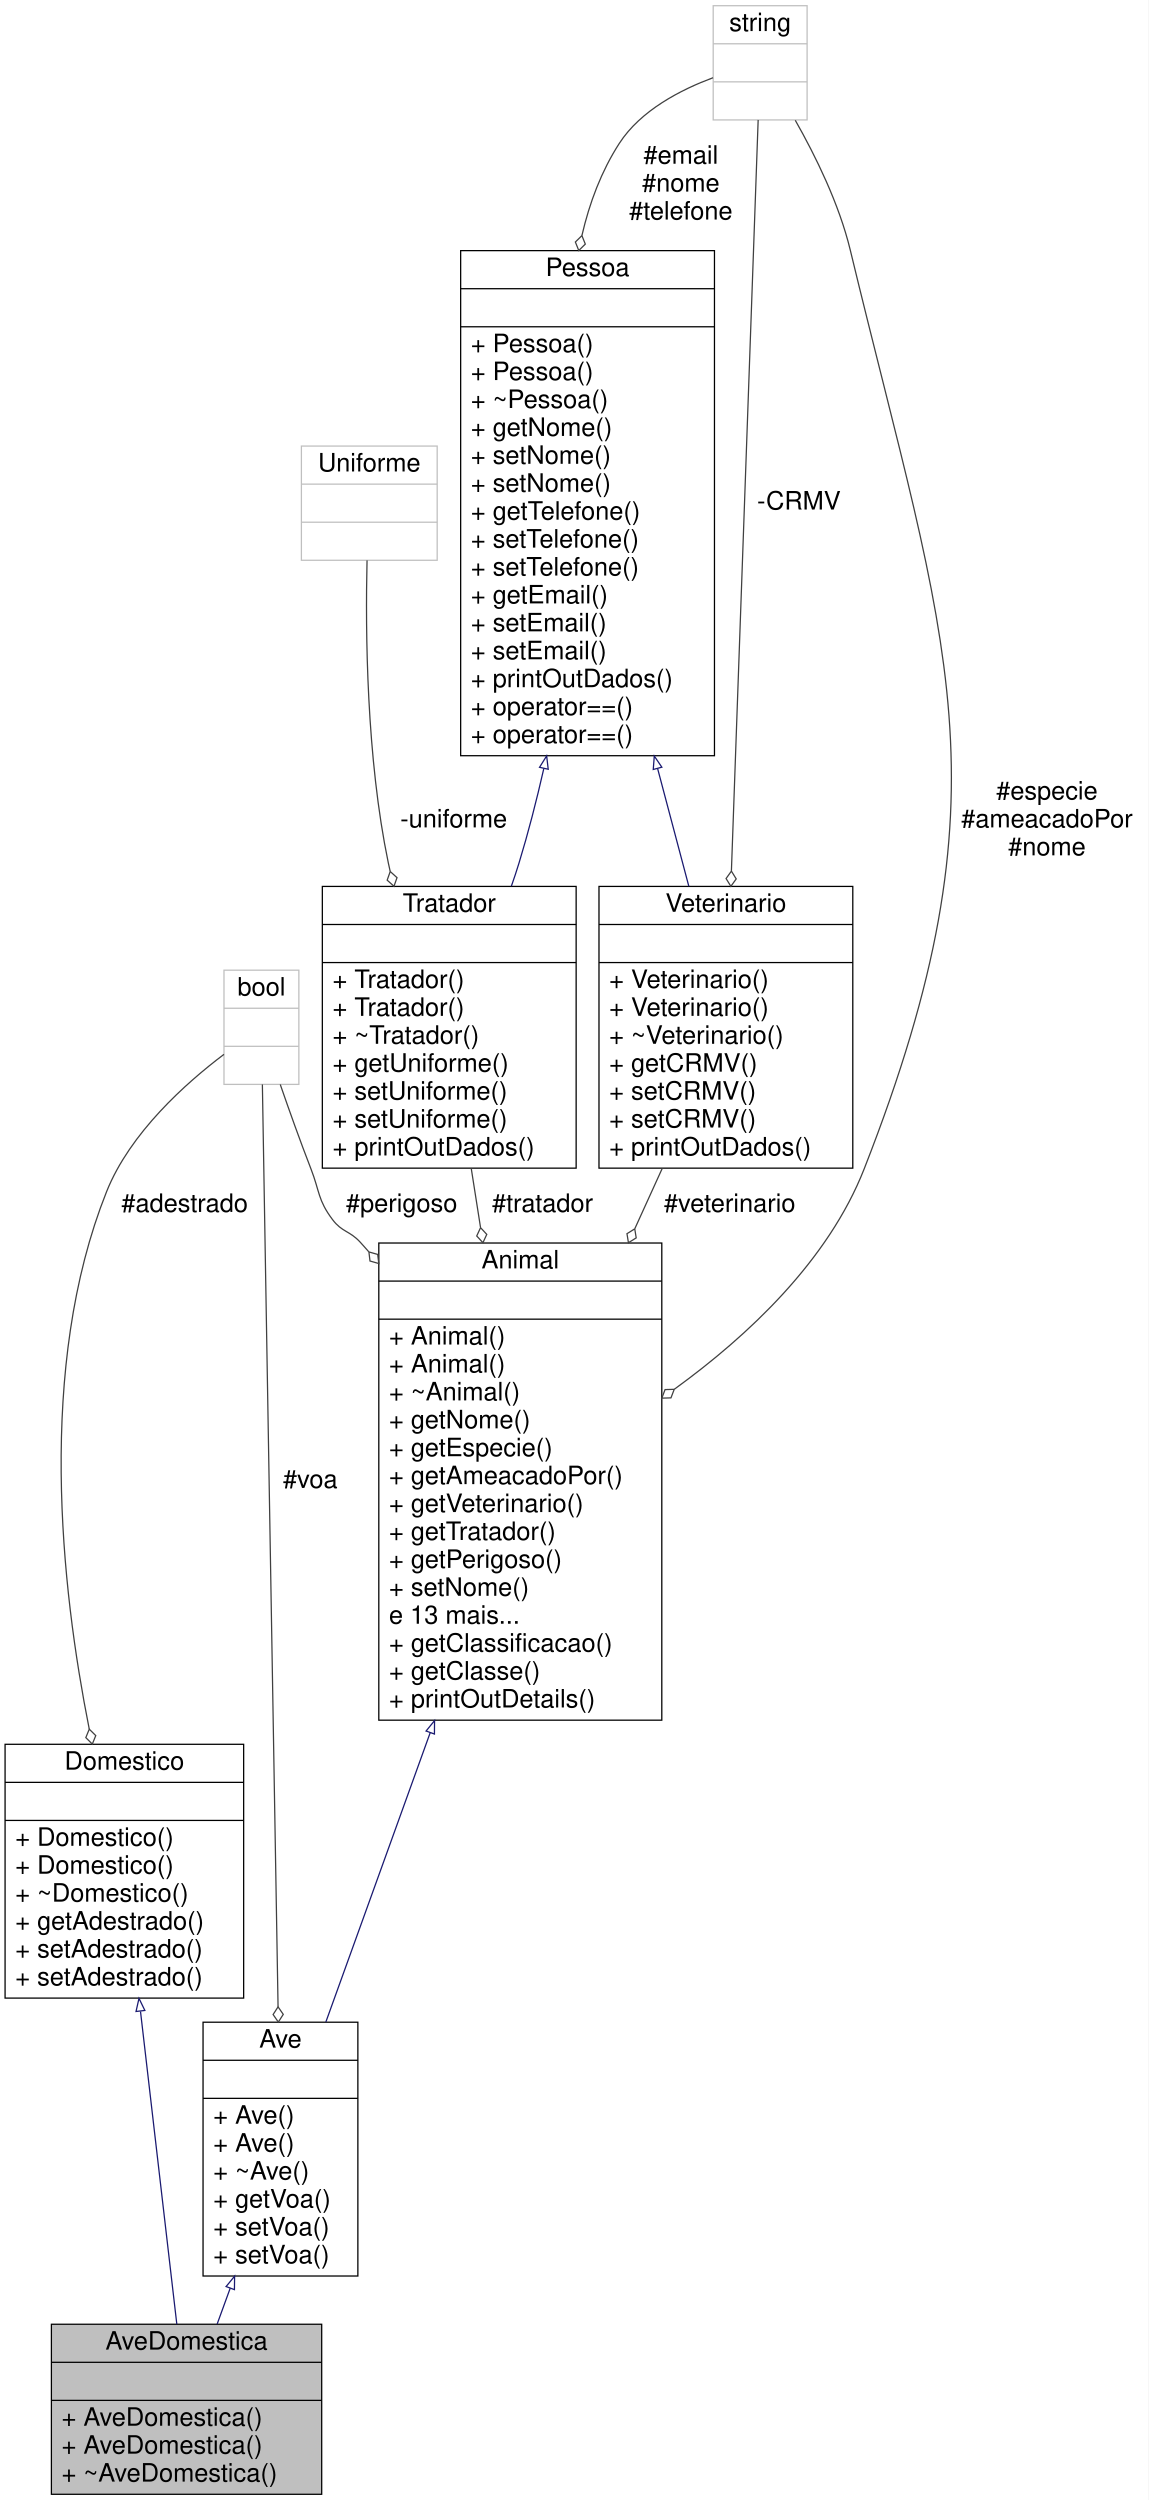
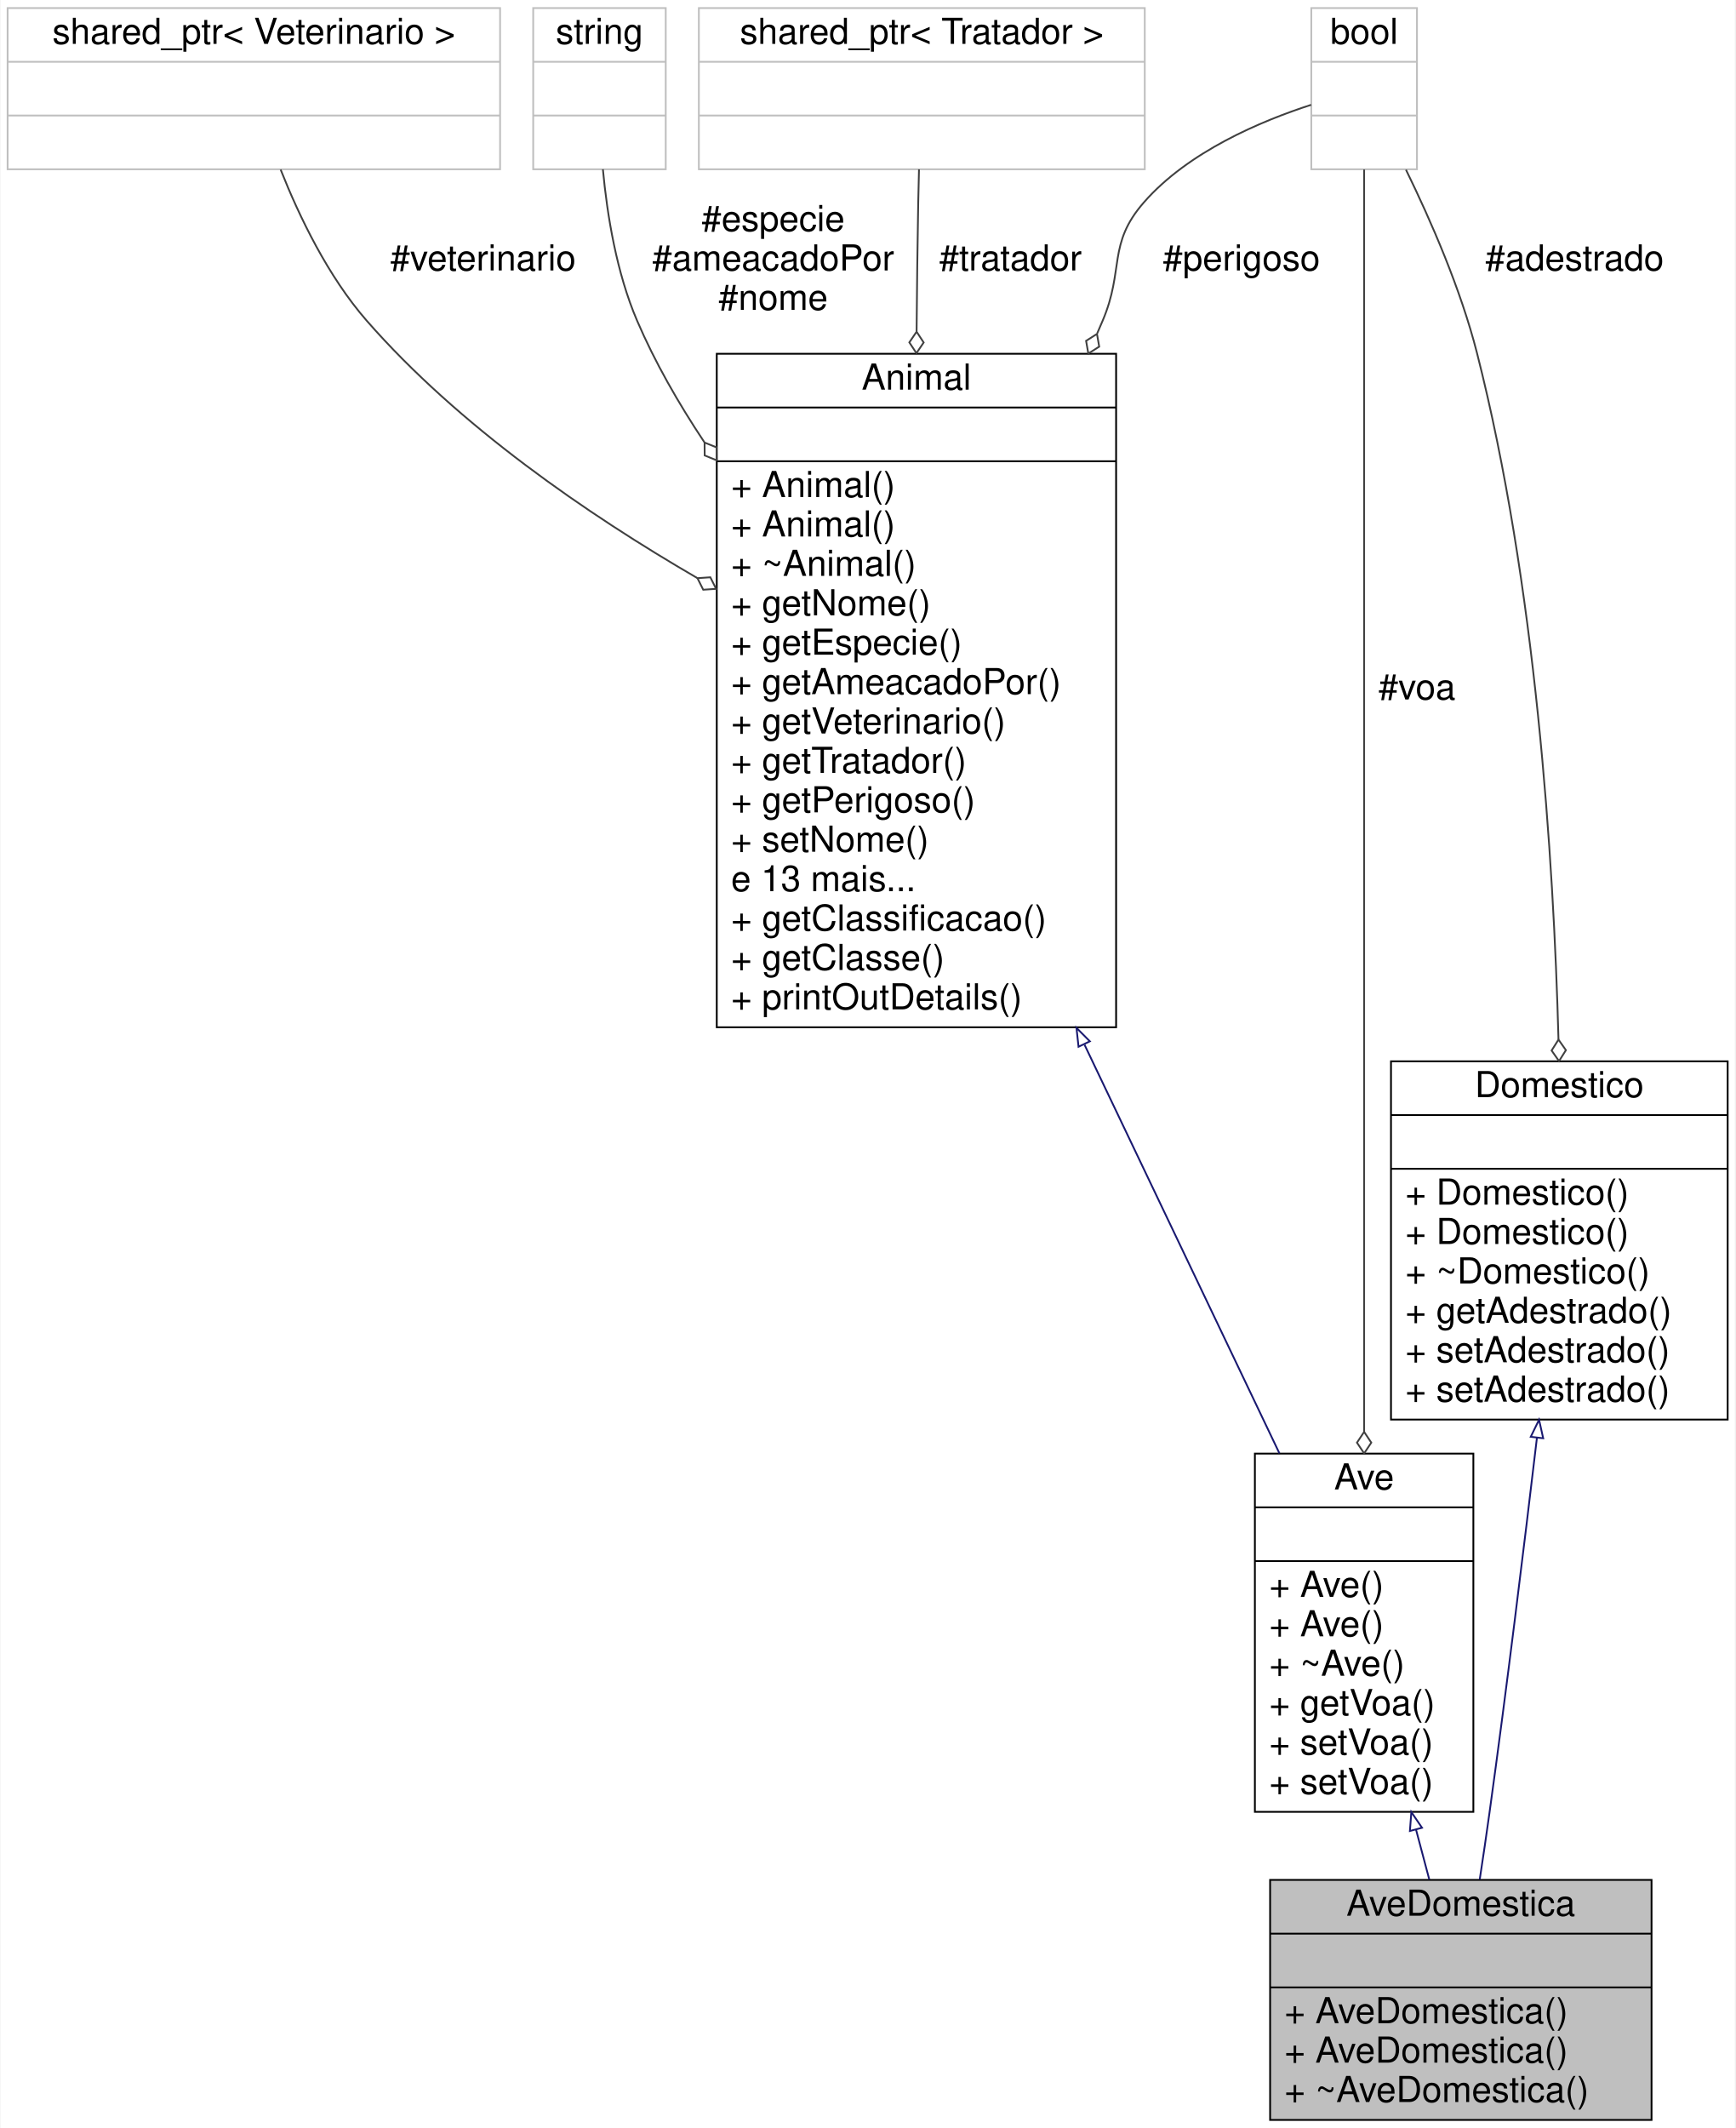
- <svg xmlns="http://www.w3.org/2000/svg" xmlns:xlink="http://www.w3.org/1999/xlink" width="905pt" height="1970pt" viewBox="0.00 0.00 905.00 1970.00">
-   <g id="graph0" class="graph" transform="scale(1 1) rotate(0) translate(4 1966)">
-     <polygon fill="white" stroke="transparent" points="-4,4 -4,-1966 901,-1966 901,4 -4,4" />
+ <svg xmlns="http://www.w3.org/2000/svg" xmlns:xlink="http://www.w3.org/1999/xlink" width="969pt" height="1188pt" viewBox="0.00 0.00 968.50 1188.00">
+   <g id="graph0" class="graph" transform="scale(1 1) rotate(0) translate(4 1184)">
+     <polygon fill="white" stroke="transparent" points="-4,4 -4,-1184 964.5,-1184 964.5,4 -4,4" />
    <g id="node1" class="node">
      <g id="a_node1">
        <a xlink:title="Implementação de animal com Classe e Categoria.">
-           <polygon fill="#bfbfbf" stroke="black" points="36.5,-0.5 36.5,-134.5 249.5,-134.5 249.5,-0.5 36.5,-0.5" />
-           <text text-anchor="middle" x="143" y="-114.5" font-family="Helvetica,sans-Serif" font-size="20.00">AveDomestica</text>
-           <polyline fill="none" stroke="black" points="36.5,-104.5 249.5,-104.5 " />
-           <text text-anchor="middle" x="143" y="-84.5" font-family="Helvetica,sans-Serif" font-size="20.00"> </text>
-           <polyline fill="none" stroke="black" points="36.5,-74.5 249.5,-74.5 " />
-           <text text-anchor="start" x="44.5" y="-54.5" font-family="Helvetica,sans-Serif" font-size="20.00">+ AveDomestica()</text>
-           <text text-anchor="start" x="44.5" y="-32.5" font-family="Helvetica,sans-Serif" font-size="20.00">+ AveDomestica()</text>
-           <text text-anchor="start" x="44.5" y="-10.5" font-family="Helvetica,sans-Serif" font-size="20.00">+ ~AveDomestica()</text>
+           <polygon fill="#bfbfbf" stroke="black" points="705,-0.5 705,-134.5 918,-134.5 918,-0.5 705,-0.5" />
+           <text text-anchor="middle" x="811.5" y="-114.5" font-family="Helvetica,sans-Serif" font-size="20.00">AveDomestica</text>
+           <polyline fill="none" stroke="black" points="705,-104.5 918,-104.5 " />
+           <text text-anchor="middle" x="811.5" y="-84.5" font-family="Helvetica,sans-Serif" font-size="20.00"> </text>
+           <polyline fill="none" stroke="black" points="705,-74.5 918,-74.5 " />
+           <text text-anchor="start" x="713" y="-54.5" font-family="Helvetica,sans-Serif" font-size="20.00">+ AveDomestica()</text>
+           <text text-anchor="start" x="713" y="-32.5" font-family="Helvetica,sans-Serif" font-size="20.00">+ AveDomestica()</text>
+           <text text-anchor="start" x="713" y="-10.5" font-family="Helvetica,sans-Serif" font-size="20.00">+ ~AveDomestica()</text>
        </a>
      </g>
    </g>
    <g id="node2" class="node">
      <g id="a_node2">
        <a xlink:href="classAve.html" target="_top" xlink:title="Classificação base para Aves.">
-           <polygon fill="white" stroke="black" points="156,-172.5 156,-372.5 278,-372.5 278,-172.5 156,-172.5" />
-           <text text-anchor="middle" x="217" y="-352.5" font-family="Helvetica,sans-Serif" font-size="20.00">Ave</text>
-           <polyline fill="none" stroke="black" points="156,-342.5 278,-342.5 " />
-           <text text-anchor="middle" x="217" y="-322.5" font-family="Helvetica,sans-Serif" font-size="20.00"> </text>
-           <polyline fill="none" stroke="black" points="156,-312.5 278,-312.5 " />
-           <text text-anchor="start" x="164" y="-292.5" font-family="Helvetica,sans-Serif" font-size="20.00">+ Ave()</text>
-           <text text-anchor="start" x="164" y="-270.5" font-family="Helvetica,sans-Serif" font-size="20.00">+ Ave()</text>
-           <text text-anchor="start" x="164" y="-248.5" font-family="Helvetica,sans-Serif" font-size="20.00">+ ~Ave()</text>
-           <text text-anchor="start" x="164" y="-226.5" font-family="Helvetica,sans-Serif" font-size="20.00">+ getVoa()</text>
-           <text text-anchor="start" x="164" y="-204.5" font-family="Helvetica,sans-Serif" font-size="20.00">+ setVoa()</text>
-           <text text-anchor="start" x="164" y="-182.5" font-family="Helvetica,sans-Serif" font-size="20.00">+ setVoa()</text>
+           <polygon fill="white" stroke="black" points="696.5,-172.5 696.5,-372.5 818.5,-372.5 818.5,-172.5 696.5,-172.5" />
+           <text text-anchor="middle" x="757.5" y="-352.5" font-family="Helvetica,sans-Serif" font-size="20.00">Ave</text>
+           <polyline fill="none" stroke="black" points="696.5,-342.5 818.5,-342.5 " />
+           <text text-anchor="middle" x="757.5" y="-322.5" font-family="Helvetica,sans-Serif" font-size="20.00"> </text>
+           <polyline fill="none" stroke="black" points="696.5,-312.5 818.5,-312.5 " />
+           <text text-anchor="start" x="704.5" y="-292.5" font-family="Helvetica,sans-Serif" font-size="20.00">+ Ave()</text>
+           <text text-anchor="start" x="704.5" y="-270.5" font-family="Helvetica,sans-Serif" font-size="20.00">+ Ave()</text>
+           <text text-anchor="start" x="704.5" y="-248.5" font-family="Helvetica,sans-Serif" font-size="20.00">+ ~Ave()</text>
+           <text text-anchor="start" x="704.5" y="-226.5" font-family="Helvetica,sans-Serif" font-size="20.00">+ getVoa()</text>
+           <text text-anchor="start" x="704.5" y="-204.5" font-family="Helvetica,sans-Serif" font-size="20.00">+ setVoa()</text>
+           <text text-anchor="start" x="704.5" y="-182.5" font-family="Helvetica,sans-Serif" font-size="20.00">+ setVoa()</text>
        </a>
      </g>
    </g>
    <g id="edge1" class="edge">
-       <path fill="none" stroke="midnightblue" d="M177.37,-162.8C173.89,-153.23 170.43,-143.75 167.13,-134.69" />
-       <polygon fill="none" stroke="midnightblue" points="174.15,-164.18 180.87,-172.38 180.73,-161.78 174.15,-164.18" />
+       <path fill="none" stroke="midnightblue" d="M786.5,-162.5C789.01,-153.03 791.51,-143.65 793.89,-134.69" />
+       <polygon fill="none" stroke="midnightblue" points="783.06,-161.82 783.87,-172.38 789.82,-163.61 783.06,-161.82" />
    </g>
    <g id="node3" class="node">
      <g id="a_node3">
        <a xlink:href="classAnimal.html" target="_top" xlink:title="Implementação base para o cadastro de animais.">
-           <polygon fill="white" stroke="black" points="294.5,-610.5 294.5,-986.5 517.5,-986.5 517.5,-610.5 294.5,-610.5" />
-           <text text-anchor="middle" x="406" y="-966.5" font-family="Helvetica,sans-Serif" font-size="20.00">Animal</text>
-           <polyline fill="none" stroke="black" points="294.5,-956.5 517.5,-956.5 " />
-           <text text-anchor="middle" x="406" y="-936.5" font-family="Helvetica,sans-Serif" font-size="20.00"> </text>
-           <polyline fill="none" stroke="black" points="294.5,-926.5 517.5,-926.5 " />
-           <text text-anchor="start" x="302.5" y="-906.5" font-family="Helvetica,sans-Serif" font-size="20.00">+ Animal()</text>
-           <text text-anchor="start" x="302.5" y="-884.5" font-family="Helvetica,sans-Serif" font-size="20.00">+ Animal()</text>
-           <text text-anchor="start" x="302.5" y="-862.5" font-family="Helvetica,sans-Serif" font-size="20.00">+ ~Animal()</text>
-           <text text-anchor="start" x="302.5" y="-840.5" font-family="Helvetica,sans-Serif" font-size="20.00">+ getNome()</text>
-           <text text-anchor="start" x="302.5" y="-818.5" font-family="Helvetica,sans-Serif" font-size="20.00">+ getEspecie()</text>
-           <text text-anchor="start" x="302.5" y="-796.5" font-family="Helvetica,sans-Serif" font-size="20.00">+ getAmeacadoPor()</text>
-           <text text-anchor="start" x="302.5" y="-774.5" font-family="Helvetica,sans-Serif" font-size="20.00">+ getVeterinario()</text>
-           <text text-anchor="start" x="302.5" y="-752.5" font-family="Helvetica,sans-Serif" font-size="20.00">+ getTratador()</text>
-           <text text-anchor="start" x="302.5" y="-730.5" font-family="Helvetica,sans-Serif" font-size="20.00">+ getPerigoso()</text>
-           <text text-anchor="start" x="302.5" y="-708.5" font-family="Helvetica,sans-Serif" font-size="20.00">+ setNome()</text>
-           <text text-anchor="start" x="302.5" y="-686.5" font-family="Helvetica,sans-Serif" font-size="20.00">e 13 mais...</text>
-           <text text-anchor="start" x="302.5" y="-664.5" font-family="Helvetica,sans-Serif" font-size="20.00">+ getClassificacao()</text>
-           <text text-anchor="start" x="302.5" y="-642.5" font-family="Helvetica,sans-Serif" font-size="20.00">+ getClasse()</text>
-           <text text-anchor="start" x="302.5" y="-620.5" font-family="Helvetica,sans-Serif" font-size="20.00">+ printOutDetails()</text>
+           <polygon fill="white" stroke="black" points="396,-610.5 396,-986.5 619,-986.5 619,-610.5 396,-610.5" />
+           <text text-anchor="middle" x="507.5" y="-966.5" font-family="Helvetica,sans-Serif" font-size="20.00">Animal</text>
+           <polyline fill="none" stroke="black" points="396,-956.5 619,-956.5 " />
+           <text text-anchor="middle" x="507.5" y="-936.5" font-family="Helvetica,sans-Serif" font-size="20.00"> </text>
+           <polyline fill="none" stroke="black" points="396,-926.5 619,-926.5 " />
+           <text text-anchor="start" x="404" y="-906.5" font-family="Helvetica,sans-Serif" font-size="20.00">+ Animal()</text>
+           <text text-anchor="start" x="404" y="-884.5" font-family="Helvetica,sans-Serif" font-size="20.00">+ Animal()</text>
+           <text text-anchor="start" x="404" y="-862.5" font-family="Helvetica,sans-Serif" font-size="20.00">+ ~Animal()</text>
+           <text text-anchor="start" x="404" y="-840.5" font-family="Helvetica,sans-Serif" font-size="20.00">+ getNome()</text>
+           <text text-anchor="start" x="404" y="-818.5" font-family="Helvetica,sans-Serif" font-size="20.00">+ getEspecie()</text>
+           <text text-anchor="start" x="404" y="-796.5" font-family="Helvetica,sans-Serif" font-size="20.00">+ getAmeacadoPor()</text>
+           <text text-anchor="start" x="404" y="-774.5" font-family="Helvetica,sans-Serif" font-size="20.00">+ getVeterinario()</text>
+           <text text-anchor="start" x="404" y="-752.5" font-family="Helvetica,sans-Serif" font-size="20.00">+ getTratador()</text>
+           <text text-anchor="start" x="404" y="-730.5" font-family="Helvetica,sans-Serif" font-size="20.00">+ getPerigoso()</text>
+           <text text-anchor="start" x="404" y="-708.5" font-family="Helvetica,sans-Serif" font-size="20.00">+ setNome()</text>
+           <text text-anchor="start" x="404" y="-686.5" font-family="Helvetica,sans-Serif" font-size="20.00">e 13 mais...</text>
+           <text text-anchor="start" x="404" y="-664.5" font-family="Helvetica,sans-Serif" font-size="20.00">+ getClassificacao()</text>
+           <text text-anchor="start" x="404" y="-642.5" font-family="Helvetica,sans-Serif" font-size="20.00">+ getClasse()</text>
+           <text text-anchor="start" x="404" y="-620.5" font-family="Helvetica,sans-Serif" font-size="20.00">+ printOutDetails()</text>
        </a>
      </g>
    </g>
    <g id="edge2" class="edge">
-       <path fill="none" stroke="midnightblue" d="M335.03,-600.73C306.97,-522.94 275.96,-436.96 252.77,-372.66" />
-       <polygon fill="none" stroke="midnightblue" points="331.75,-601.95 338.43,-610.17 338.33,-599.58 331.75,-601.95" />
+       <path fill="none" stroke="midnightblue" d="M601.38,-600.73C638.49,-522.94 679.51,-436.96 710.19,-372.66" />
+       <polygon fill="none" stroke="midnightblue" points="598.02,-599.64 596.87,-610.17 604.34,-602.66 598.02,-599.64" />
    </g>
    <g id="node4" class="node">
      <g id="a_node4">
-         <a xlink:href="classTratador.html" target="_top" xlink:title="Implementação dos tratadores.">
-           <polygon fill="white" stroke="black" points="250,-1045.5 250,-1267.5 450,-1267.5 450,-1045.5 250,-1045.5" />
-           <text text-anchor="middle" x="350" y="-1247.5" font-family="Helvetica,sans-Serif" font-size="20.00">Tratador</text>
-           <polyline fill="none" stroke="black" points="250,-1237.5 450,-1237.5 " />
-           <text text-anchor="middle" x="350" y="-1217.5" font-family="Helvetica,sans-Serif" font-size="20.00"> </text>
-           <polyline fill="none" stroke="black" points="250,-1207.5 450,-1207.5 " />
-           <text text-anchor="start" x="258" y="-1187.5" font-family="Helvetica,sans-Serif" font-size="20.00">+ Tratador()</text>
-           <text text-anchor="start" x="258" y="-1165.5" font-family="Helvetica,sans-Serif" font-size="20.00">+ Tratador()</text>
-           <text text-anchor="start" x="258" y="-1143.5" font-family="Helvetica,sans-Serif" font-size="20.00">+ ~Tratador()</text>
-           <text text-anchor="start" x="258" y="-1121.5" font-family="Helvetica,sans-Serif" font-size="20.00">+ getUniforme()</text>
-           <text text-anchor="start" x="258" y="-1099.5" font-family="Helvetica,sans-Serif" font-size="20.00">+ setUniforme()</text>
-           <text text-anchor="start" x="258" y="-1077.5" font-family="Helvetica,sans-Serif" font-size="20.00">+ setUniforme()</text>
-           <text text-anchor="start" x="258" y="-1055.5" font-family="Helvetica,sans-Serif" font-size="20.00">+ printOutDados()</text>
+         <a xlink:title=" ">
+           <polygon fill="white" stroke="#bfbfbf" points="0,-1089.5 0,-1179.5 275,-1179.5 275,-1089.5 0,-1089.5" />
+           <text text-anchor="middle" x="137.5" y="-1159.5" font-family="Helvetica,sans-Serif" font-size="20.00">shared_ptr&lt; Veterinario &gt;</text>
+           <polyline fill="none" stroke="#bfbfbf" points="0,-1149.5 275,-1149.5 " />
+           <text text-anchor="middle" x="137.5" y="-1129.5" font-family="Helvetica,sans-Serif" font-size="20.00"> </text>
+           <polyline fill="none" stroke="#bfbfbf" points="0,-1119.5 275,-1119.5 " />
+           <text text-anchor="middle" x="137.5" y="-1099.5" font-family="Helvetica,sans-Serif" font-size="20.00"> </text>
        </a>
      </g>
    </g>
    <g id="edge3" class="edge">
-       <path fill="none" stroke="#404040" d="M367.34,-1045.3C369.68,-1030.41 372.14,-1014.77 374.63,-998.91" />
-       <polygon fill="none" stroke="#404040" points="374.68,-998.6 371.66,-992.05 376.55,-986.74 379.57,-993.29 374.68,-998.6" />
-       <text text-anchor="middle" x="423.5" y="-1011" font-family="Helvetica,sans-Serif" font-size="20.00"> #tratador</text>
+       <path fill="none" stroke="#404040" d="M152.45,-1089.34C162.96,-1062.83 179,-1029.6 200.5,-1005 251.88,-946.23 323.79,-896.89 385.11,-861.3" />
+       <polygon fill="none" stroke="#404040" points="385.22,-861.23 388.44,-854.78 395.63,-855.26 392.42,-861.72 385.22,-861.23" />
+       <text text-anchor="middle" x="265.5" y="-1033" font-family="Helvetica,sans-Serif" font-size="20.00"> #veterinario</text>
    </g>
    <g id="node5" class="node">
      <g id="a_node5">
-         <a xlink:href="classPessoa.html" target="_top" xlink:title="Classe base dos funcionarios.">
-           <polygon fill="white" stroke="black" points="359,-1370.5 359,-1768.5 559,-1768.5 559,-1370.5 359,-1370.5" />
-           <text text-anchor="middle" x="459" y="-1748.5" font-family="Helvetica,sans-Serif" font-size="20.00">Pessoa</text>
-           <polyline fill="none" stroke="black" points="359,-1738.5 559,-1738.5 " />
-           <text text-anchor="middle" x="459" y="-1718.5" font-family="Helvetica,sans-Serif" font-size="20.00"> </text>
-           <polyline fill="none" stroke="black" points="359,-1708.5 559,-1708.5 " />
-           <text text-anchor="start" x="367" y="-1688.5" font-family="Helvetica,sans-Serif" font-size="20.00">+ Pessoa()</text>
-           <text text-anchor="start" x="367" y="-1666.5" font-family="Helvetica,sans-Serif" font-size="20.00">+ Pessoa()</text>
-           <text text-anchor="start" x="367" y="-1644.5" font-family="Helvetica,sans-Serif" font-size="20.00">+ ~Pessoa()</text>
-           <text text-anchor="start" x="367" y="-1622.5" font-family="Helvetica,sans-Serif" font-size="20.00">+ getNome()</text>
-           <text text-anchor="start" x="367" y="-1600.5" font-family="Helvetica,sans-Serif" font-size="20.00">+ setNome()</text>
-           <text text-anchor="start" x="367" y="-1578.5" font-family="Helvetica,sans-Serif" font-size="20.00">+ setNome()</text>
-           <text text-anchor="start" x="367" y="-1556.5" font-family="Helvetica,sans-Serif" font-size="20.00">+ getTelefone()</text>
-           <text text-anchor="start" x="367" y="-1534.5" font-family="Helvetica,sans-Serif" font-size="20.00">+ setTelefone()</text>
-           <text text-anchor="start" x="367" y="-1512.5" font-family="Helvetica,sans-Serif" font-size="20.00">+ setTelefone()</text>
-           <text text-anchor="start" x="367" y="-1490.5" font-family="Helvetica,sans-Serif" font-size="20.00">+ getEmail()</text>
-           <text text-anchor="start" x="367" y="-1468.5" font-family="Helvetica,sans-Serif" font-size="20.00">+ setEmail()</text>
-           <text text-anchor="start" x="367" y="-1446.5" font-family="Helvetica,sans-Serif" font-size="20.00">+ setEmail()</text>
-           <text text-anchor="start" x="367" y="-1424.5" font-family="Helvetica,sans-Serif" font-size="20.00">+ printOutDados()</text>
-           <text text-anchor="start" x="367" y="-1402.5" font-family="Helvetica,sans-Serif" font-size="20.00">+ operator==()</text>
-           <text text-anchor="start" x="367" y="-1380.5" font-family="Helvetica,sans-Serif" font-size="20.00">+ operator==()</text>
+         <a xlink:title=" ">
+           <polygon fill="white" stroke="#bfbfbf" points="728,-1089.5 728,-1179.5 787,-1179.5 787,-1089.5 728,-1089.5" />
+           <text text-anchor="middle" x="757.5" y="-1159.5" font-family="Helvetica,sans-Serif" font-size="20.00">bool</text>
+           <polyline fill="none" stroke="#bfbfbf" points="728,-1149.5 787,-1149.5 " />
+           <text text-anchor="middle" x="757.5" y="-1129.5" font-family="Helvetica,sans-Serif" font-size="20.00"> </text>
+           <polyline fill="none" stroke="#bfbfbf" points="728,-1119.5 787,-1119.5 " />
+           <text text-anchor="middle" x="757.5" y="-1099.5" font-family="Helvetica,sans-Serif" font-size="20.00"> </text>
        </a>
      </g>
    </g>
+     <g id="edge7" class="edge">
+       <path fill="none" stroke="#404040" d="M757.5,-1089.37C757.5,-959.54 757.5,-576 757.5,-384.66" />
+       <polygon fill="none" stroke="#404040" points="757.5,-384.62 753.5,-378.62 757.5,-372.62 761.5,-378.62 757.5,-384.62" />
+       <text text-anchor="middle" x="787" y="-793.5" font-family="Helvetica,sans-Serif" font-size="20.00"> #voa</text>
+     </g>
    <g id="edge4" class="edge">
-       <path fill="none" stroke="midnightblue" d="M424.51,-1360.32C418.77,-1335.08 412.28,-1309.82 405,-1286 403.16,-1279.97 401.12,-1273.83 398.95,-1267.68" />
-       <polygon fill="none" stroke="midnightblue" points="421.16,-1361.37 426.76,-1370.36 427.99,-1359.84 421.16,-1361.37" />
+       <path fill="none" stroke="#404040" d="M727.91,-1125.48C700.16,-1116.52 659.32,-1099.41 634.5,-1071 614.06,-1047.61 623.65,-1033.59 611.5,-1005 610.49,-1002.63 609.47,-1000.25 608.43,-997.85" />
+       <polygon fill="none" stroke="#404040" points="608.32,-997.59 602.24,-993.71 603.48,-986.61 609.56,-990.49 608.32,-997.59" />
+       <text text-anchor="middle" x="689" y="-1033" font-family="Helvetica,sans-Serif" font-size="20.00"> #perigoso</text>
    </g>
-     <g id="node9" class="node">
-       <g id="a_node9">
-         <a xlink:href="classVeterinario.html" target="_top" xlink:title="Implementação dos veterinarios.">
-           <polygon fill="white" stroke="black" points="468,-1045.5 468,-1267.5 668,-1267.5 668,-1045.5 468,-1045.5" />
-           <text text-anchor="middle" x="568" y="-1247.5" font-family="Helvetica,sans-Serif" font-size="20.00">Veterinario</text>
-           <polyline fill="none" stroke="black" points="468,-1237.5 668,-1237.5 " />
-           <text text-anchor="middle" x="568" y="-1217.5" font-family="Helvetica,sans-Serif" font-size="20.00"> </text>
-           <polyline fill="none" stroke="black" points="468,-1207.5 668,-1207.5 " />
-           <text text-anchor="start" x="476" y="-1187.5" font-family="Helvetica,sans-Serif" font-size="20.00">+ Veterinario()</text>
-           <text text-anchor="start" x="476" y="-1165.5" font-family="Helvetica,sans-Serif" font-size="20.00">+ Veterinario()</text>
-           <text text-anchor="start" x="476" y="-1143.5" font-family="Helvetica,sans-Serif" font-size="20.00">+ ~Veterinario()</text>
-           <text text-anchor="start" x="476" y="-1121.5" font-family="Helvetica,sans-Serif" font-size="20.00">+ getCRMV()</text>
-           <text text-anchor="start" x="476" y="-1099.5" font-family="Helvetica,sans-Serif" font-size="20.00">+ setCRMV()</text>
-           <text text-anchor="start" x="476" y="-1077.5" font-family="Helvetica,sans-Serif" font-size="20.00">+ setCRMV()</text>
-           <text text-anchor="start" x="476" y="-1055.5" font-family="Helvetica,sans-Serif" font-size="20.00">+ printOutDados()</text>
+     <g id="node8" class="node">
+       <g id="a_node8">
+         <a xlink:href="classDomestico.html" target="_top" xlink:title="Umas das definições de categoria para Animal.">
+           <polygon fill="white" stroke="black" points="772.5,-391.5 772.5,-591.5 960.5,-591.5 960.5,-391.5 772.5,-391.5" />
+           <text text-anchor="middle" x="866.5" y="-571.5" font-family="Helvetica,sans-Serif" font-size="20.00">Domestico</text>
+           <polyline fill="none" stroke="black" points="772.5,-561.5 960.5,-561.5 " />
+           <text text-anchor="middle" x="866.5" y="-541.5" font-family="Helvetica,sans-Serif" font-size="20.00"> </text>
+           <polyline fill="none" stroke="black" points="772.5,-531.5 960.5,-531.5 " />
+           <text text-anchor="start" x="780.5" y="-511.5" font-family="Helvetica,sans-Serif" font-size="20.00">+ Domestico()</text>
+           <text text-anchor="start" x="780.5" y="-489.5" font-family="Helvetica,sans-Serif" font-size="20.00">+ Domestico()</text>
+           <text text-anchor="start" x="780.5" y="-467.5" font-family="Helvetica,sans-Serif" font-size="20.00">+ ~Domestico()</text>
+           <text text-anchor="start" x="780.5" y="-445.5" font-family="Helvetica,sans-Serif" font-size="20.00">+ getAdestrado()</text>
+           <text text-anchor="start" x="780.5" y="-423.5" font-family="Helvetica,sans-Serif" font-size="20.00">+ setAdestrado()</text>
+           <text text-anchor="start" x="780.5" y="-401.5" font-family="Helvetica,sans-Serif" font-size="20.00">+ setAdestrado()</text>
        </a>
      </g>
    </g>
-     <g id="edge10" class="edge">
-       <path fill="none" stroke="midnightblue" d="M514.22,-1360.29C522.71,-1328.28 531.18,-1296.35 538.79,-1267.62" />
-       <polygon fill="none" stroke="midnightblue" points="510.76,-1359.66 511.58,-1370.22 517.53,-1361.45 510.76,-1359.66" />
+     <g id="edge9" class="edge">
+       <path fill="none" stroke="#404040" d="M780.86,-1089.25C794.76,-1060.83 811.41,-1022.68 820.5,-987 853.33,-858.14 863.3,-705.06 866.03,-603.72" />
+       <polygon fill="none" stroke="#404040" points="866.04,-603.62 862.19,-597.52 866.33,-591.62 870.18,-597.72 866.04,-603.62" />
+       <text text-anchor="middle" x="875" y="-1033" font-family="Helvetica,sans-Serif" font-size="20.00"> #adestrado</text>
    </g>
    <g id="node6" class="node">
      <g id="a_node6">
        <a xlink:title=" ">
-           <polygon fill="white" stroke="#bfbfbf" points="558,-1871.5 558,-1961.5 632,-1961.5 632,-1871.5 558,-1871.5" />
-           <text text-anchor="middle" x="595" y="-1941.5" font-family="Helvetica,sans-Serif" font-size="20.00">string</text>
-           <polyline fill="none" stroke="#bfbfbf" points="558,-1931.5 632,-1931.5 " />
-           <text text-anchor="middle" x="595" y="-1911.5" font-family="Helvetica,sans-Serif" font-size="20.00"> </text>
-           <polyline fill="none" stroke="#bfbfbf" points="558,-1901.5 632,-1901.5 " />
-           <text text-anchor="middle" x="595" y="-1881.5" font-family="Helvetica,sans-Serif" font-size="20.00"> </text>
+           <polygon fill="white" stroke="#bfbfbf" points="293.5,-1089.5 293.5,-1179.5 367.5,-1179.5 367.5,-1089.5 293.5,-1089.5" />
+           <text text-anchor="middle" x="330.5" y="-1159.5" font-family="Helvetica,sans-Serif" font-size="20.00">string</text>
+           <polyline fill="none" stroke="#bfbfbf" points="293.5,-1149.5 367.5,-1149.5 " />
+           <text text-anchor="middle" x="330.5" y="-1129.5" font-family="Helvetica,sans-Serif" font-size="20.00"> </text>
+           <polyline fill="none" stroke="#bfbfbf" points="293.5,-1119.5 367.5,-1119.5 " />
+           <text text-anchor="middle" x="330.5" y="-1099.5" font-family="Helvetica,sans-Serif" font-size="20.00"> </text>
        </a>
      </g>
    </g>
-     <g id="edge8" class="edge">
-       <path fill="none" stroke="#404040" d="M622.68,-1871.21C638.65,-1843.08 657.25,-1805.27 666,-1769 741.44,-1456.15 794.34,-1344.66 677,-1045 648.72,-972.77 585.7,-913.57 527.55,-871.41" />
-       <polygon fill="none" stroke="#404040" points="527.29,-871.22 520.08,-871 517.51,-864.26 524.72,-864.48 527.29,-871.22" />
-       <text text-anchor="middle" x="821" y="-1336" font-family="Helvetica,sans-Serif" font-size="20.00"> #especie</text>
-       <text text-anchor="middle" x="821" y="-1314" font-family="Helvetica,sans-Serif" font-size="20.00">#ameacadoPor</text>
-       <text text-anchor="middle" x="821" y="-1292" font-family="Helvetica,sans-Serif" font-size="20.00">#nome</text>
-     </g>
    <g id="edge5" class="edge">
-       <path fill="none" stroke="#404040" d="M557.89,-1904.76C532.64,-1895.38 500.85,-1879.11 484,-1853 469.88,-1831.12 460.52,-1806.21 454.57,-1780.48" />
-       <polygon fill="none" stroke="#404040" points="454.54,-1780.34 449.39,-1775.29 452.07,-1768.6 457.22,-1773.65 454.54,-1780.34" />
-       <text text-anchor="middle" x="532.5" y="-1837" font-family="Helvetica,sans-Serif" font-size="20.00"> #email</text>
-       <text text-anchor="middle" x="532.5" y="-1815" font-family="Helvetica,sans-Serif" font-size="20.00">#nome</text>
-       <text text-anchor="middle" x="532.5" y="-1793" font-family="Helvetica,sans-Serif" font-size="20.00">#telefone</text>
-     </g>
-     <g id="edge11" class="edge">
-       <path fill="none" stroke="#404040" d="M593.43,-1871.47C589.39,-1757.92 578.49,-1452.02 572.35,-1279.74" />
-       <polygon fill="none" stroke="#404040" points="572.35,-1279.56 568.14,-1273.71 571.92,-1267.57 576.13,-1273.42 572.35,-1279.56" />
-       <text text-anchor="middle" x="625.5" y="-1564.5" font-family="Helvetica,sans-Serif" font-size="20.00"> -CRMV</text>
+       <path fill="none" stroke="#404040" d="M332.41,-1089.49C334.79,-1063.96 340.04,-1031.69 351.5,-1005 361.46,-981.82 374.58,-958.89 389.01,-937.22" />
+       <polygon fill="none" stroke="#404040" points="389.19,-936.94 389.26,-929.73 395.95,-927.02 395.88,-934.24 389.19,-936.94" />
+       <text text-anchor="middle" x="427.5" y="-1055" font-family="Helvetica,sans-Serif" font-size="20.00"> #especie</text>
+       <text text-anchor="middle" x="427.5" y="-1033" font-family="Helvetica,sans-Serif" font-size="20.00">#ameacadoPor</text>
+       <text text-anchor="middle" x="427.5" y="-1011" font-family="Helvetica,sans-Serif" font-size="20.00">#nome</text>
    </g>
    <g id="node7" class="node">
      <g id="a_node7">
        <a xlink:title=" ">
-           <polygon fill="white" stroke="#bfbfbf" points="233.5,-1524.5 233.5,-1614.5 340.5,-1614.5 340.5,-1524.5 233.5,-1524.5" />
-           <text text-anchor="middle" x="287" y="-1594.5" font-family="Helvetica,sans-Serif" font-size="20.00">Uniforme</text>
-           <polyline fill="none" stroke="#bfbfbf" points="233.5,-1584.5 340.5,-1584.5 " />
-           <text text-anchor="middle" x="287" y="-1564.5" font-family="Helvetica,sans-Serif" font-size="20.00"> </text>
-           <polyline fill="none" stroke="#bfbfbf" points="233.5,-1554.5 340.5,-1554.5 " />
-           <text text-anchor="middle" x="287" y="-1534.5" font-family="Helvetica,sans-Serif" font-size="20.00"> </text>
+           <polygon fill="white" stroke="#bfbfbf" points="386,-1089.5 386,-1179.5 635,-1179.5 635,-1089.5 386,-1089.5" />
+           <text text-anchor="middle" x="510.5" y="-1159.5" font-family="Helvetica,sans-Serif" font-size="20.00">shared_ptr&lt; Tratador &gt;</text>
+           <polyline fill="none" stroke="#bfbfbf" points="386,-1149.5 635,-1149.5 " />
+           <text text-anchor="middle" x="510.5" y="-1129.5" font-family="Helvetica,sans-Serif" font-size="20.00"> </text>
+           <polyline fill="none" stroke="#bfbfbf" points="386,-1119.5 635,-1119.5 " />
+           <text text-anchor="middle" x="510.5" y="-1099.5" font-family="Helvetica,sans-Serif" font-size="20.00"> </text>
        </a>
      </g>
    </g>
    <g id="edge6" class="edge">
-       <path fill="none" stroke="#404040" d="M285.23,-1524.41C283.92,-1468.38 284.73,-1368.94 302,-1286 302.45,-1283.82 302.94,-1281.63 303.45,-1279.43" />
-       <polygon fill="none" stroke="#404040" points="303.5,-1279.25 301.09,-1272.45 306.44,-1267.61 308.85,-1274.41 303.5,-1279.25" />
-       <text text-anchor="middle" x="353.5" y="-1314" font-family="Helvetica,sans-Serif" font-size="20.00"> -uniforme</text>
+       <path fill="none" stroke="#404040" d="M508.93,-1089.46C508.76,-1083.26 508.61,-1076.97 508.5,-1071 508.08,-1047.72 507.79,-1023.31 507.59,-999.08" />
+       <polygon fill="none" stroke="#404040" points="507.59,-998.82 503.54,-992.85 507.5,-986.82 511.54,-992.79 507.59,-998.82" />
+       <text text-anchor="middle" x="560" y="-1033" font-family="Helvetica,sans-Serif" font-size="20.00"> #tratador</text>
    </g>
-     <g id="node8" class="node">
-       <g id="a_node8">
-         <a xlink:title=" ">
-           <polygon fill="white" stroke="#bfbfbf" points="172.5,-1111.5 172.5,-1201.5 231.5,-1201.5 231.5,-1111.5 172.5,-1111.5" />
-           <text text-anchor="middle" x="202" y="-1181.5" font-family="Helvetica,sans-Serif" font-size="20.00">bool</text>
-           <polyline fill="none" stroke="#bfbfbf" points="172.5,-1171.5 231.5,-1171.5 " />
-           <text text-anchor="middle" x="202" y="-1151.5" font-family="Helvetica,sans-Serif" font-size="20.00"> </text>
-           <polyline fill="none" stroke="#bfbfbf" points="172.5,-1141.5 231.5,-1141.5 " />
-           <text text-anchor="middle" x="202" y="-1121.5" font-family="Helvetica,sans-Serif" font-size="20.00"> </text>
-         </a>
-       </g>
-     </g>
-     <g id="edge12" class="edge">
-       <path fill="none" stroke="#404040" d="M202.75,-1111.46C205,-978.86 211.78,-580.48 215.11,-384.64" />
-       <polygon fill="none" stroke="#404040" points="215.11,-384.61 211.21,-378.55 215.31,-372.61 219.21,-378.68 215.11,-384.61" />
-       <text text-anchor="middle" x="240.5" y="-793.5" font-family="Helvetica,sans-Serif" font-size="20.00"> #voa</text>
-     </g>
-     <g id="edge7" class="edge">
-       <path fill="none" stroke="#404040" d="M216.84,-1111.44C223.87,-1091.11 232.56,-1066.71 241,-1045 248,-1026.99 246.41,-1020.45 258,-1005 265.58,-994.89 271.5,-996.34 280,-987 282.21,-984.57 284.42,-982.1 286.61,-979.59" />
-       <polygon fill="none" stroke="#404040" points="286.7,-979.48 287.55,-972.32 294.49,-970.35 293.64,-977.51 286.7,-979.48" />
-       <text text-anchor="middle" x="312.5" y="-1011" font-family="Helvetica,sans-Serif" font-size="20.00"> #perigoso</text>
-     </g>
-     <g id="node10" class="node">
-       <g id="a_node10">
-         <a xlink:href="classDomestico.html" target="_top" xlink:title="Umas das definições de categoria para Animal.">
-           <polygon fill="white" stroke="black" points="0,-391.5 0,-591.5 188,-591.5 188,-391.5 0,-391.5" />
-           <text text-anchor="middle" x="94" y="-571.5" font-family="Helvetica,sans-Serif" font-size="20.00">Domestico</text>
-           <polyline fill="none" stroke="black" points="0,-561.5 188,-561.5 " />
-           <text text-anchor="middle" x="94" y="-541.5" font-family="Helvetica,sans-Serif" font-size="20.00"> </text>
-           <polyline fill="none" stroke="black" points="0,-531.5 188,-531.5 " />
-           <text text-anchor="start" x="8" y="-511.5" font-family="Helvetica,sans-Serif" font-size="20.00">+ Domestico()</text>
-           <text text-anchor="start" x="8" y="-489.5" font-family="Helvetica,sans-Serif" font-size="20.00">+ Domestico()</text>
-           <text text-anchor="start" x="8" y="-467.5" font-family="Helvetica,sans-Serif" font-size="20.00">+ ~Domestico()</text>
-           <text text-anchor="start" x="8" y="-445.5" font-family="Helvetica,sans-Serif" font-size="20.00">+ getAdestrado()</text>
-           <text text-anchor="start" x="8" y="-423.5" font-family="Helvetica,sans-Serif" font-size="20.00">+ setAdestrado()</text>
-           <text text-anchor="start" x="8" y="-401.5" font-family="Helvetica,sans-Serif" font-size="20.00">+ setAdestrado()</text>
-         </a>
-       </g>
-     </g>
-     <g id="edge14" class="edge">
-       <path fill="none" stroke="#404040" d="M172.48,-1135.18C142.69,-1112.69 98.53,-1073.43 80,-1027 24.97,-889.12 44.16,-714.92 66.31,-603.59" />
-       <polygon fill="none" stroke="#404040" points="66.34,-603.43 63.62,-596.75 68.74,-591.67 71.46,-598.35 66.34,-603.43" />
-       <text text-anchor="middle" x="141.5" y="-1011" font-family="Helvetica,sans-Serif" font-size="20.00"> #adestrado</text>
-     </g>
-     <g id="edge9" class="edge">
-       <path fill="none" stroke="#404040" d="M517.85,-1045.3C510.94,-1030.12 503.68,-1014.16 496.32,-997.98" />
-       <polygon fill="none" stroke="#404040" points="496.18,-997.67 490.05,-993.86 491.21,-986.74 497.33,-990.55 496.18,-997.67" />
-       <text text-anchor="middle" x="571" y="-1011" font-family="Helvetica,sans-Serif" font-size="20.00"> #veterinario</text>
-     </g>
-     <g id="edge13" class="edge">
-       <path fill="none" stroke="midnightblue" d="M106.72,-380.93C115.79,-302.84 127.68,-200.43 135.33,-134.54" />
-       <polygon fill="none" stroke="midnightblue" points="103.2,-380.96 105.52,-391.29 110.15,-381.76 103.2,-380.96" />
+     <g id="edge8" class="edge">
+       <path fill="none" stroke="midnightblue" d="M853.99,-381.29C846.72,-319.75 837.13,-241.52 827.5,-172 825.83,-159.93 823.94,-147.09 822.05,-134.71" />
+       <polygon fill="none" stroke="midnightblue" points="850.54,-381.88 855.18,-391.4 857.49,-381.06 850.54,-381.88" />
    </g>
  </g>
</svg>
